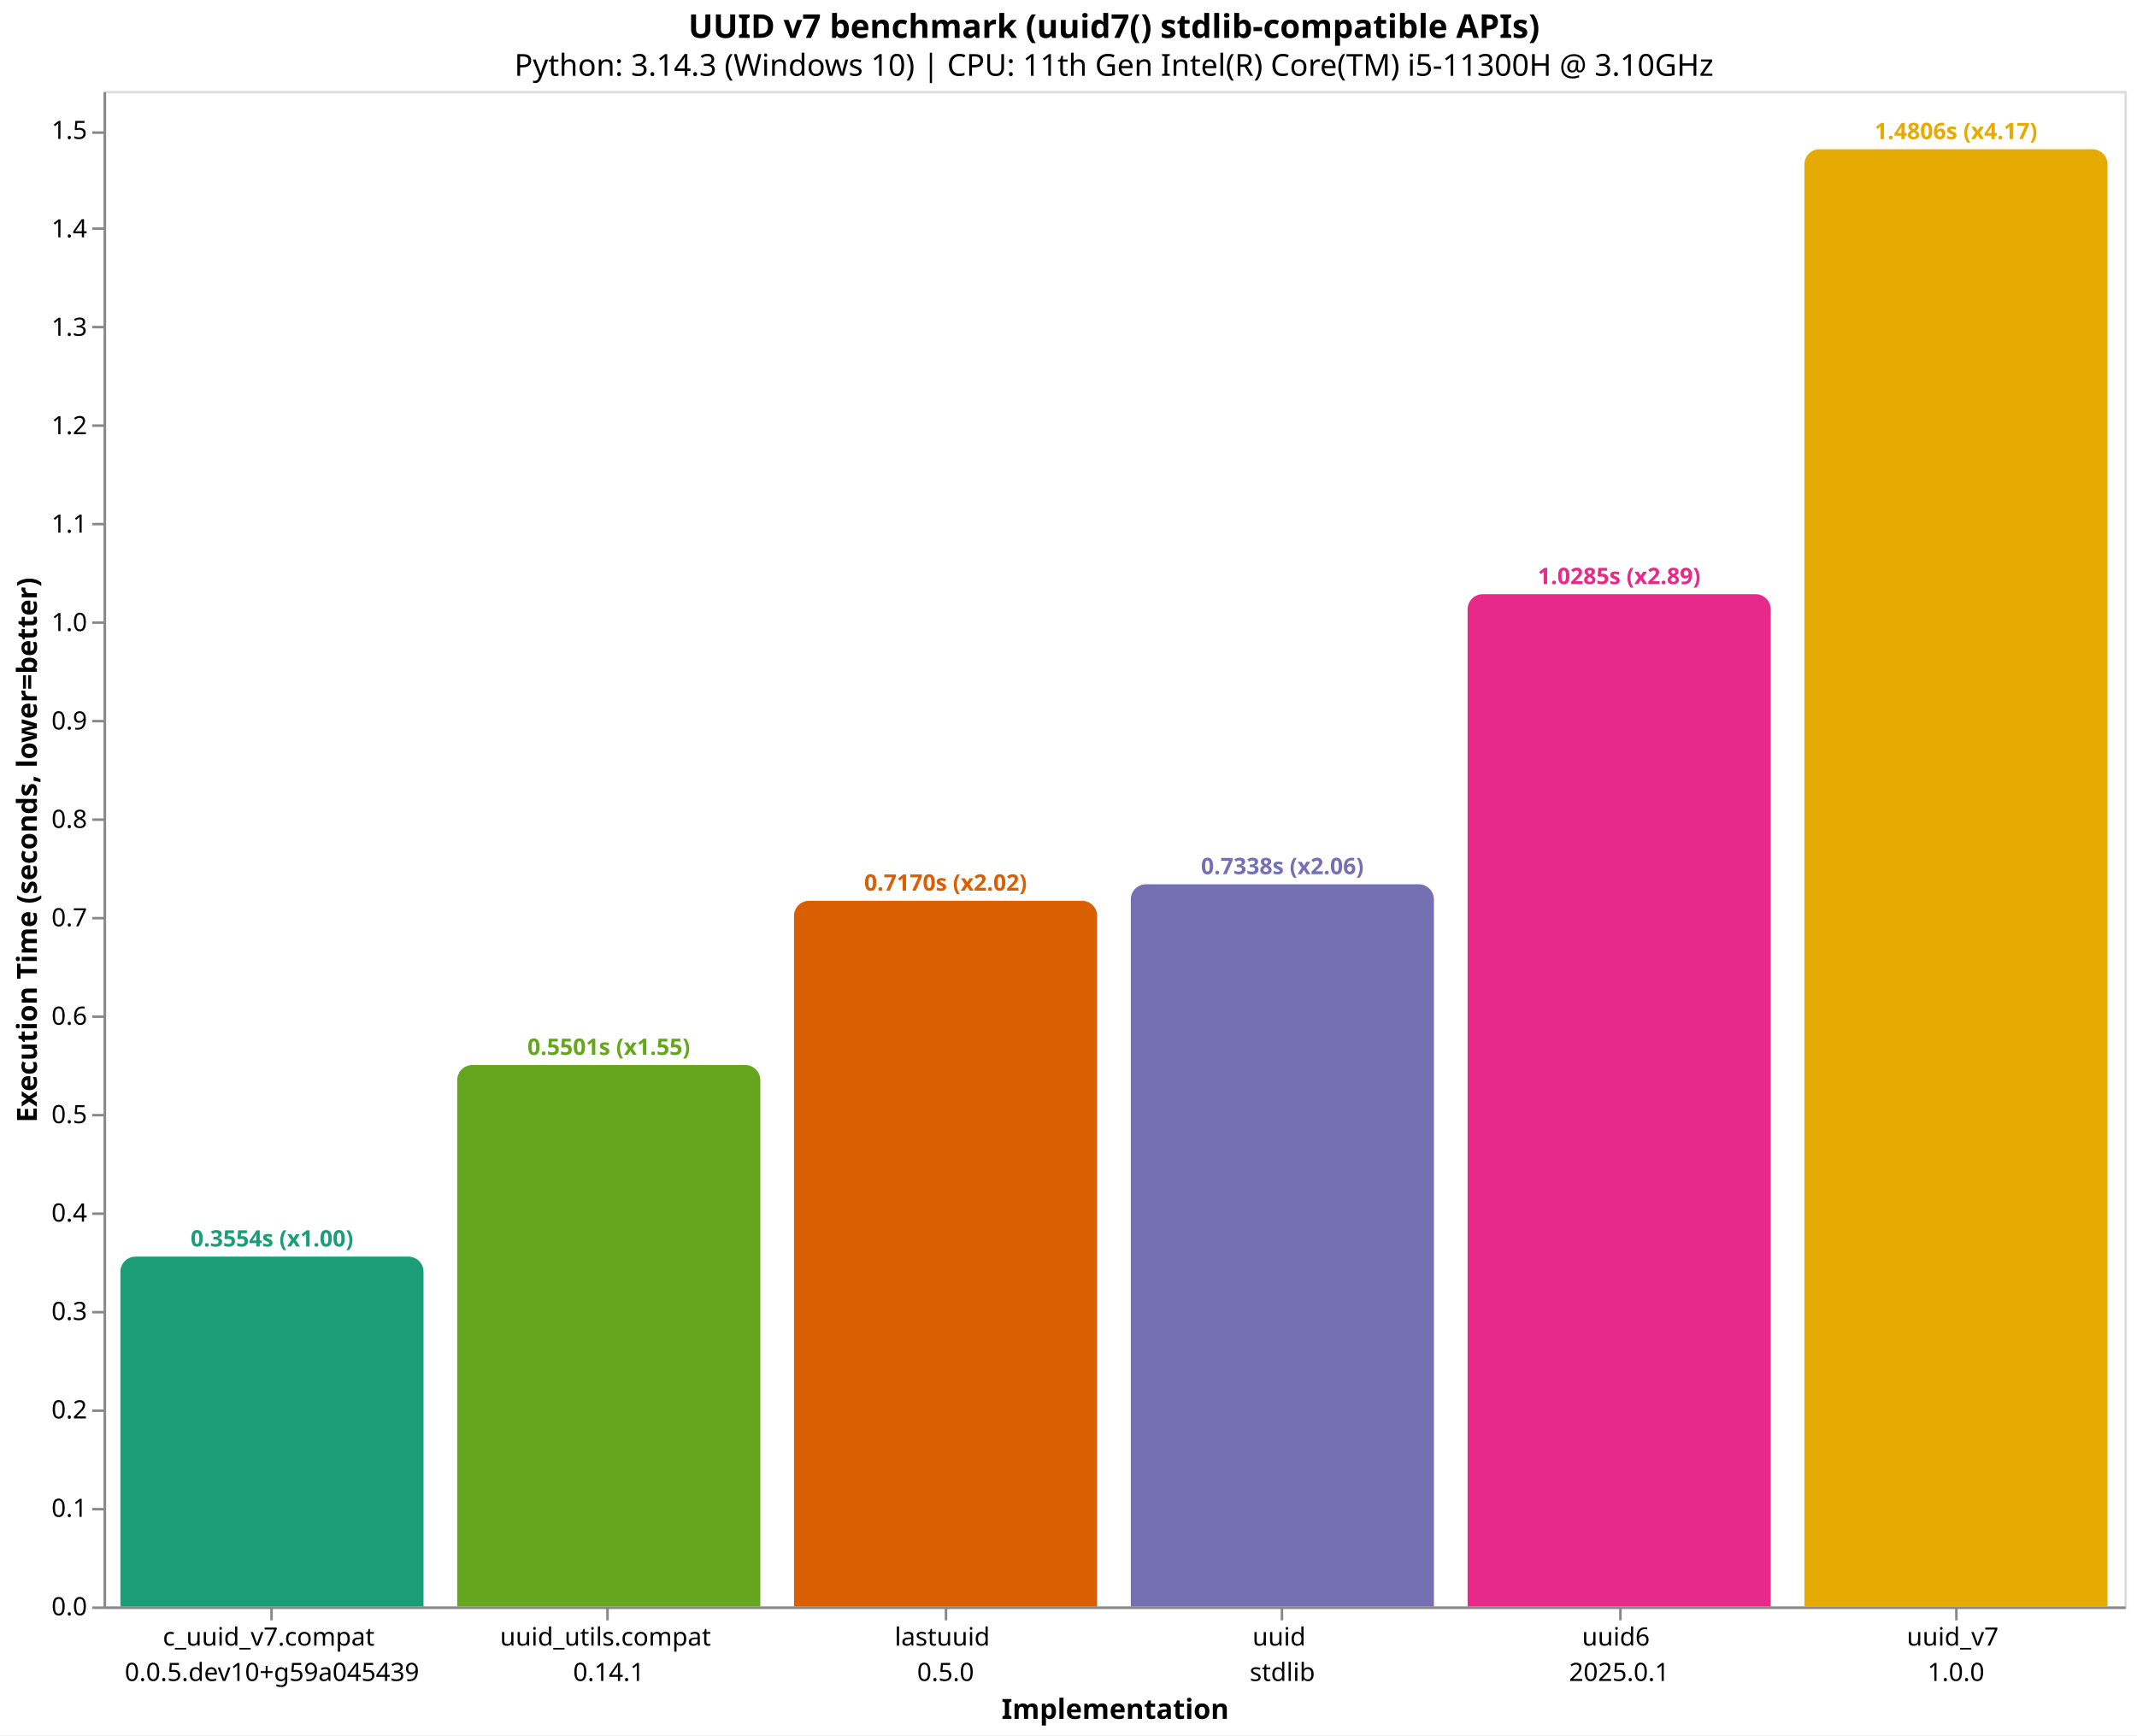
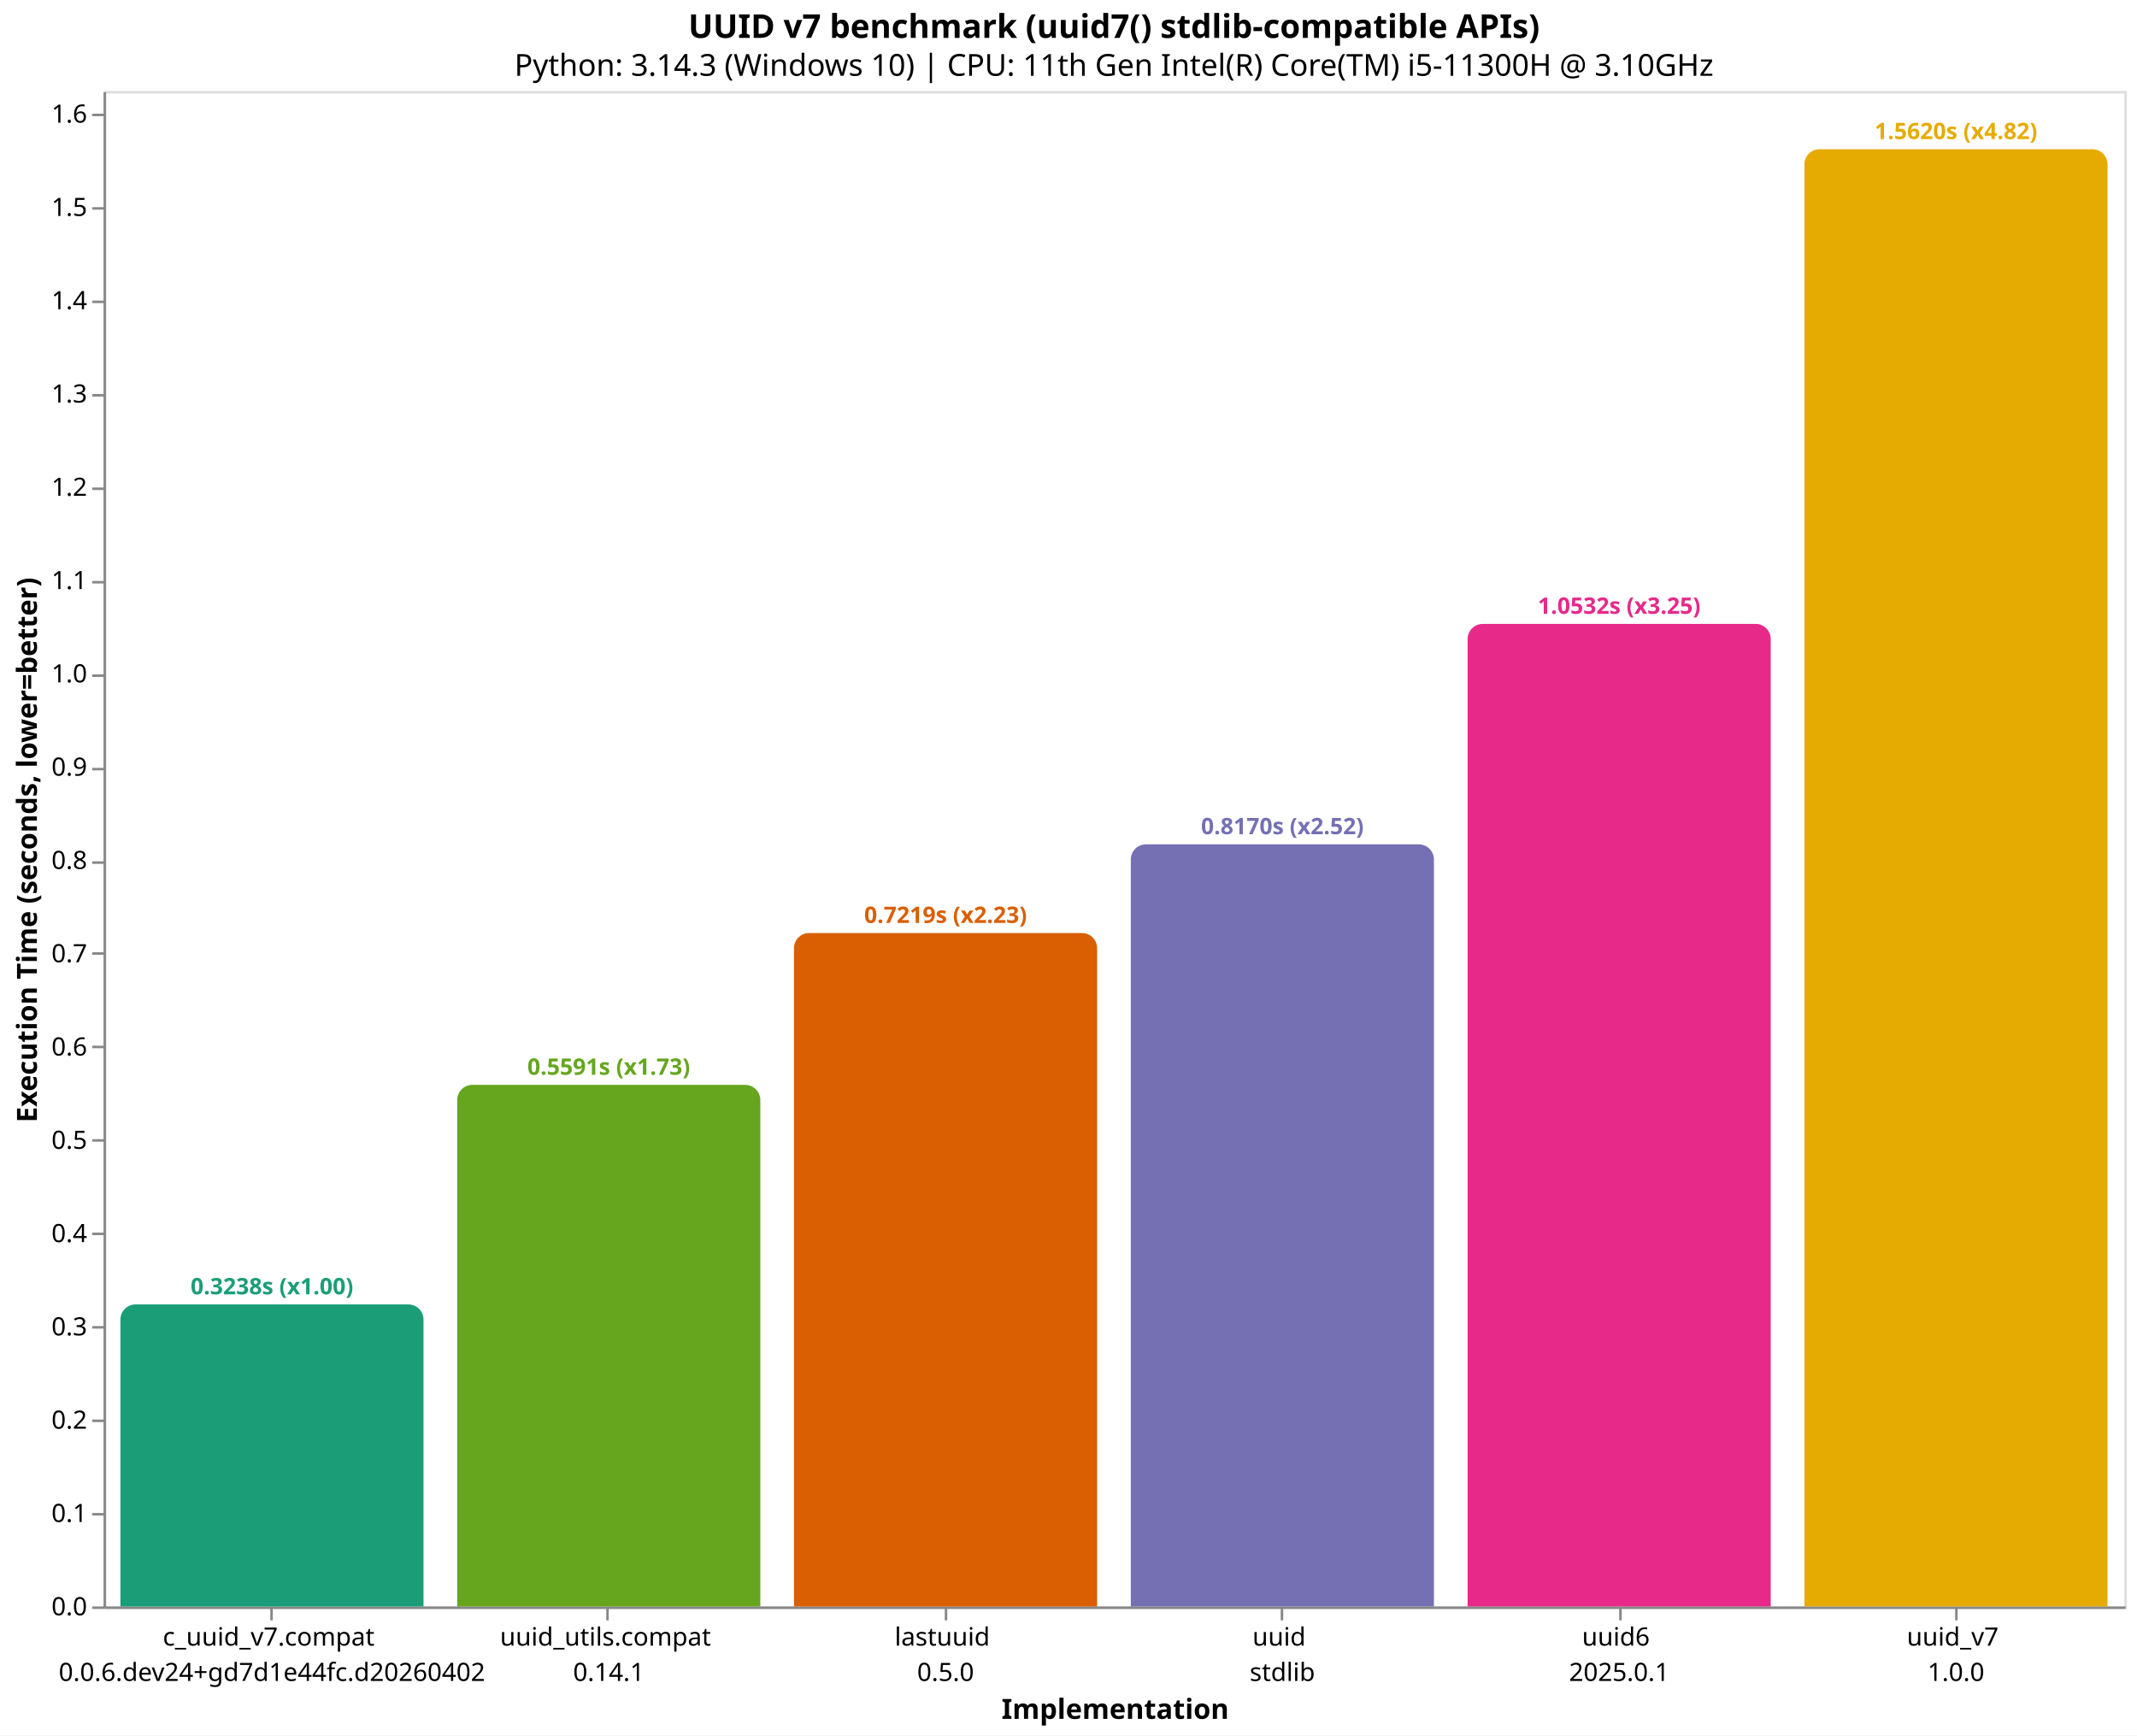
<svg xmlns="http://www.w3.org/2000/svg" version="1.1" class="marks" width="846" height="687" viewBox="0 0 846 687">
  <rect width="846" height="687" fill="white" />
  <g fill="none" stroke-miterlimit="10" transform="translate(41,36)">
    <g class="mark-group role-frame root" role="graphics-object" aria-roledescription="group mark container">
      <g transform="translate(0,0)">
        <path class="background" aria-hidden="true" d="M0.5,0.5h800v600h-800Z" stroke="#ddd" />
        <g>
-           <g class="mark-group role-axis" role="graphics-symbol" aria-roledescription="axis" aria-label="X-axis titled 'Implementation' for a discrete scale with 6 values: c_uuid_v7.compat&#10;0.0.5.dev10+g59a045439, uuid_utils.compat&#10;0.14.1, lastuuid&#10;0.5.0, uuid&#10;stdlib, uuid6&#10;2025.0.1, uuid_v7&#10;1.0.0">
+           <g class="mark-group role-axis" role="graphics-symbol" aria-roledescription="axis" aria-label="X-axis titled 'Implementation' for a discrete scale with 6 values: c_uuid_v7.compat&#10;0.0.6.dev24+gd7d1e44fc.d20260402, uuid_utils.compat&#10;0.14.1, lastuuid&#10;0.5.0, uuid&#10;stdlib, uuid6&#10;2025.0.1, uuid_v7&#10;1.0.0">
            <g transform="translate(0.5,600.5)">
              <path class="background" aria-hidden="true" d="M0,0h0v0h0Z" pointer-events="none" />
              <g>
                <g class="mark-rule role-axis-tick" pointer-events="none">
                  <line transform="translate(66,0)" x2="0" y2="5" stroke="#888" stroke-width="1" opacity="1" />
                  <line transform="translate(199,0)" x2="0" y2="5" stroke="#888" stroke-width="1" opacity="1" />
                  <line transform="translate(333,0)" x2="0" y2="5" stroke="#888" stroke-width="1" opacity="1" />
                  <line transform="translate(466,0)" x2="0" y2="5" stroke="#888" stroke-width="1" opacity="1" />
                  <line transform="translate(600,0)" x2="0" y2="5" stroke="#888" stroke-width="1" opacity="1" />
                  <line transform="translate(733,0)" x2="0" y2="5" stroke="#888" stroke-width="1" opacity="1" />
                </g>
                <g class="mark-text role-axis-label" pointer-events="none">
                  <text text-anchor="middle" transform="translate(66.16667,15)" font-family="sans-serif" font-size="10px" fill="#000" opacity="1">
                    <tspan>c_uuid_v7.compat</tspan>
-                     <tspan x="0" dy="14">0.0.5.dev10+g59a045439</tspan>
+                     <tspan x="0" dy="14">0.0.6.dev24+gd7d1e44fc.d20260402</tspan>
                  </text>
                  <text text-anchor="middle" transform="translate(199.5,15)" font-family="sans-serif" font-size="10px" fill="#000" opacity="1">
                    <tspan>uuid_utils.compat</tspan>
                    <tspan x="0" dy="14">0.14.1</tspan>
                  </text>
                  <text text-anchor="middle" transform="translate(332.8333,15)" font-family="sans-serif" font-size="10px" fill="#000" opacity="1">
                    <tspan>lastuuid</tspan>
                    <tspan x="0" dy="14">0.5.0</tspan>
                  </text>
                  <text text-anchor="middle" transform="translate(466.1667,15)" font-family="sans-serif" font-size="10px" fill="#000" opacity="1">
                    <tspan>uuid</tspan>
                    <tspan x="0" dy="14">stdlib</tspan>
                  </text>
                  <text text-anchor="middle" transform="translate(599.5,15)" font-family="sans-serif" font-size="10px" fill="#000" opacity="1">
                    <tspan>uuid6</tspan>
                    <tspan x="0" dy="14">2025.0.1</tspan>
                  </text>
                  <text text-anchor="middle" transform="translate(732.8333,15)" font-family="sans-serif" font-size="10px" fill="#000" opacity="1">
                    <tspan>uuid_v7</tspan>
                    <tspan x="0" dy="14">1.0.0</tspan>
                  </text>
                </g>
                <g class="mark-rule role-axis-domain" pointer-events="none">
                  <line transform="translate(0,0)" x2="800" y2="0" stroke="#888" stroke-width="1" opacity="1" />
                </g>
                <g class="mark-text role-axis-title" pointer-events="none">
                  <text text-anchor="middle" transform="translate(400,44)" font-family="sans-serif" font-size="11px" font-weight="bold" fill="#000" opacity="1">Implementation</text>
                </g>
              </g>
              <path class="foreground" aria-hidden="true" d="" pointer-events="none" display="none" />
            </g>
          </g>
-           <g class="mark-group role-axis" role="graphics-symbol" aria-roledescription="axis" aria-label="Y-axis titled 'Execution Time (seconds, lower=better)' for a linear scale with values from 0.0 to 1.5">
+           <g class="mark-group role-axis" role="graphics-symbol" aria-roledescription="axis" aria-label="Y-axis titled 'Execution Time (seconds, lower=better)' for a linear scale with values from 0.0 to 1.6">
            <g transform="translate(0.5,0.5)">
              <path class="background" aria-hidden="true" d="M0,0h0v0h0Z" pointer-events="none" />
              <g>
                <g class="mark-rule role-axis-tick" pointer-events="none">
                  <line transform="translate(0,600)" x2="-5" y2="0" stroke="#888" stroke-width="1" opacity="1" />
-                   <line transform="translate(0,561)" x2="-5" y2="0" stroke="#888" stroke-width="1" opacity="1" />
-                   <line transform="translate(0,522)" x2="-5" y2="0" stroke="#888" stroke-width="1" opacity="1" />
-                   <line transform="translate(0,483)" x2="-5" y2="0" stroke="#888" stroke-width="1" opacity="1" />
-                   <line transform="translate(0,444)" x2="-5" y2="0" stroke="#888" stroke-width="1" opacity="1" />
-                   <line transform="translate(0,405)" x2="-5" y2="0" stroke="#888" stroke-width="1" opacity="1" />
-                   <line transform="translate(0,366)" x2="-5" y2="0" stroke="#888" stroke-width="1" opacity="1" />
-                   <line transform="translate(0,327)" x2="-5" y2="0" stroke="#888" stroke-width="1" opacity="1" />
-                   <line transform="translate(0,288)" x2="-5" y2="0" stroke="#888" stroke-width="1" opacity="1" />
-                   <line transform="translate(0,249)" x2="-5" y2="0" stroke="#888" stroke-width="1" opacity="1" />
-                   <line transform="translate(0,210)" x2="-5" y2="0" stroke="#888" stroke-width="1" opacity="1" />
-                   <line transform="translate(0,171)" x2="-5" y2="0" stroke="#888" stroke-width="1" opacity="1" />
-                   <line transform="translate(0,132)" x2="-5" y2="0" stroke="#888" stroke-width="1" opacity="1" />
-                   <line transform="translate(0,93)" x2="-5" y2="0" stroke="#888" stroke-width="1" opacity="1" />
-                   <line transform="translate(0,54)" x2="-5" y2="0" stroke="#888" stroke-width="1" opacity="1" />
-                   <line transform="translate(0,16)" x2="-5" y2="0" stroke="#888" stroke-width="1" opacity="1" />
+                   <line transform="translate(0,563)" x2="-5" y2="0" stroke="#888" stroke-width="1" opacity="1" />
+                   <line transform="translate(0,526)" x2="-5" y2="0" stroke="#888" stroke-width="1" opacity="1" />
+                   <line transform="translate(0,489)" x2="-5" y2="0" stroke="#888" stroke-width="1" opacity="1" />
+                   <line transform="translate(0,452)" x2="-5" y2="0" stroke="#888" stroke-width="1" opacity="1" />
+                   <line transform="translate(0,415)" x2="-5" y2="0" stroke="#888" stroke-width="1" opacity="1" />
+                   <line transform="translate(0,378)" x2="-5" y2="0" stroke="#888" stroke-width="1" opacity="1" />
+                   <line transform="translate(0,341)" x2="-5" y2="0" stroke="#888" stroke-width="1" opacity="1" />
+                   <line transform="translate(0,305)" x2="-5" y2="0" stroke="#888" stroke-width="1" opacity="1" />
+                   <line transform="translate(0,268)" x2="-5" y2="0" stroke="#888" stroke-width="1" opacity="1" />
+                   <line transform="translate(0,231)" x2="-5" y2="0" stroke="#888" stroke-width="1" opacity="1" />
+                   <line transform="translate(0,194)" x2="-5" y2="0" stroke="#888" stroke-width="1" opacity="1" />
+                   <line transform="translate(0,157)" x2="-5" y2="0" stroke="#888" stroke-width="1" opacity="1" />
+                   <line transform="translate(0,120)" x2="-5" y2="0" stroke="#888" stroke-width="1" opacity="1" />
+                   <line transform="translate(0,83)" x2="-5" y2="0" stroke="#888" stroke-width="1" opacity="1" />
+                   <line transform="translate(0,46)" x2="-5" y2="0" stroke="#888" stroke-width="1" opacity="1" />
+                   <line transform="translate(0,9)" x2="-5" y2="0" stroke="#888" stroke-width="1" opacity="1" />
                </g>
                <g class="mark-text role-axis-label" pointer-events="none">
                  <text text-anchor="end" transform="translate(-7,603)" font-family="sans-serif" font-size="10px" fill="#000" opacity="1">0.0</text>
-                   <text text-anchor="end" transform="translate(-7,564.0339)" font-family="sans-serif" font-size="10px" fill="#000" opacity="1">0.1</text>
-                   <text text-anchor="end" transform="translate(-7,525.0677)" font-family="sans-serif" font-size="10px" fill="#000" opacity="1">0.2</text>
-                   <text text-anchor="end" transform="translate(-7,486.1016)" font-family="sans-serif" font-size="10px" fill="#000" opacity="1">0.3</text>
-                   <text text-anchor="end" transform="translate(-7,447.1354)" font-family="sans-serif" font-size="10px" fill="#000" opacity="1">0.4</text>
-                   <text text-anchor="end" transform="translate(-7,408.1693)" font-family="sans-serif" font-size="10px" fill="#000" opacity="1">0.5</text>
-                   <text text-anchor="end" transform="translate(-7,369.2031)" font-family="sans-serif" font-size="10px" fill="#000" opacity="1">0.6</text>
-                   <text text-anchor="end" transform="translate(-7,330.237)" font-family="sans-serif" font-size="10px" fill="#000" opacity="1">0.7</text>
-                   <text text-anchor="end" transform="translate(-7,291.2709)" font-family="sans-serif" font-size="10px" fill="#000" opacity="1">0.8</text>
-                   <text text-anchor="end" transform="translate(-7,252.3047)" font-family="sans-serif" font-size="10px" fill="#000" opacity="1">0.9</text>
-                   <text text-anchor="end" transform="translate(-7,213.3386)" font-family="sans-serif" font-size="10px" fill="#000" opacity="1">1.0</text>
-                   <text text-anchor="end" transform="translate(-7,174.3724)" font-family="sans-serif" font-size="10px" fill="#000" opacity="1">1.1</text>
-                   <text text-anchor="end" transform="translate(-7,135.4063)" font-family="sans-serif" font-size="10px" fill="#000" opacity="1">1.2</text>
-                   <text text-anchor="end" transform="translate(-7,96.44015)" font-family="sans-serif" font-size="10px" fill="#000" opacity="1">1.3</text>
-                   <text text-anchor="end" transform="translate(-7,57.47401)" font-family="sans-serif" font-size="10px" fill="#000" opacity="1">1.4</text>
-                   <text text-anchor="end" transform="translate(-7,18.50787)" font-family="sans-serif" font-size="10px" fill="#000" opacity="1">1.5</text>
+                   <text text-anchor="end" transform="translate(-7,566.0663)" font-family="sans-serif" font-size="10px" fill="#000" opacity="1">0.1</text>
+                   <text text-anchor="end" transform="translate(-7,529.1326)" font-family="sans-serif" font-size="10px" fill="#000" opacity="1">0.2</text>
+                   <text text-anchor="end" transform="translate(-7,492.1988)" font-family="sans-serif" font-size="10px" fill="#000" opacity="1">0.3</text>
+                   <text text-anchor="end" transform="translate(-7,455.2651)" font-family="sans-serif" font-size="10px" fill="#000" opacity="1">0.4</text>
+                   <text text-anchor="end" transform="translate(-7,418.3314)" font-family="sans-serif" font-size="10px" fill="#000" opacity="1">0.5</text>
+                   <text text-anchor="end" transform="translate(-7,381.3977)" font-family="sans-serif" font-size="10px" fill="#000" opacity="1">0.6</text>
+                   <text text-anchor="end" transform="translate(-7,344.464)" font-family="sans-serif" font-size="10px" fill="#000" opacity="1">0.7</text>
+                   <text text-anchor="end" transform="translate(-7,307.5302)" font-family="sans-serif" font-size="10px" fill="#000" opacity="1">0.8</text>
+                   <text text-anchor="end" transform="translate(-7,270.5965)" font-family="sans-serif" font-size="10px" fill="#000" opacity="1">0.9</text>
+                   <text text-anchor="end" transform="translate(-7,233.6628)" font-family="sans-serif" font-size="10px" fill="#000" opacity="1">1.0</text>
+                   <text text-anchor="end" transform="translate(-7,196.7291)" font-family="sans-serif" font-size="10px" fill="#000" opacity="1">1.1</text>
+                   <text text-anchor="end" transform="translate(-7,159.7953)" font-family="sans-serif" font-size="10px" fill="#000" opacity="1">1.2</text>
+                   <text text-anchor="end" transform="translate(-7,122.8616)" font-family="sans-serif" font-size="10px" fill="#000" opacity="1">1.3</text>
+                   <text text-anchor="end" transform="translate(-7,85.92791)" font-family="sans-serif" font-size="10px" fill="#000" opacity="1">1.4</text>
+                   <text text-anchor="end" transform="translate(-7,48.99419)" font-family="sans-serif" font-size="10px" fill="#000" opacity="1">1.5</text>
+                   <text text-anchor="end" transform="translate(-7,12.06047)" font-family="sans-serif" font-size="10px" fill="#000" opacity="1">1.6</text>
                </g>
                <g class="mark-rule role-axis-domain" pointer-events="none">
                  <line transform="translate(0,600)" x2="0" y2="-600" stroke="#888" stroke-width="1" opacity="1" />
                </g>
                <g class="mark-text role-axis-title" pointer-events="none">
                  <text text-anchor="middle" transform="translate(-24.90137,300) rotate(-90) translate(0,-2)" font-family="sans-serif" font-size="11px" font-weight="bold" fill="#000" opacity="1">Execution Time (seconds, lower=better)</text>
                </g>
              </g>
              <path class="foreground" aria-hidden="true" d="" pointer-events="none" display="none" />
            </g>
          </g>
          <g class="mark-group role-scope" role="graphics-object" aria-roledescription="group mark container">
-             <g transform="translate(6.666667,461.5033)">
-               <path class="background" aria-hidden="true" d="M6,0L114,0C117.311,0,120,2.689,120,6L120,138.497C120,138.497,120,138.497,120,138.497L0,138.497C0,138.497,0,138.497,0,138.497L0,6C0,2.689,2.689,0,6,0Z" />
+             <g transform="translate(6.666667,480.4251)">
+               <path class="background" aria-hidden="true" d="M6,0L114,0C117.311,0,120,2.689,120,6L120,119.575C120,119.575,120,119.575,120,119.575L0,119.575C0,119.575,0,119.575,0,119.575L0,6C0,2.689,2.689,0,6,0Z" />
              <g clip-path="url(#clip9)">
                <g class="mark-group role-scope" role="graphics-object" aria-roledescription="group mark container">
-                   <g transform="translate(0,-461.5033)">
-                     <path class="background" aria-hidden="true" d="M0,0h120v0h-120Z" />
-                     <g>
-                       <g class="mark-rect role-mark layer_0_marks" role="graphics-object" aria-roledescription="rect mark container">
-                         <path aria-label="Implementation: c_uuid_v7.compat&#10;0.0.5.dev10+g59a045439; Execution Time (seconds, lower=better): 0.355428399998; implementation: c_uuid_v7.compat; Execution Time (s): 0.3554; Slowdown: 1.00" role="graphics-symbol" aria-roledescription="bar" d="M0,461.503h120v138.497h-120Z" fill="#1b9e77" />
-                       </g>
-                     </g>
-                     <path class="foreground" aria-hidden="true" d="" display="none" />
-                   </g>
-                 </g>
-               </g>
-               <path class="foreground" aria-hidden="true" d="" display="none" />
-             </g>
-             <g transform="translate(140,385.6416)">
-               <path class="background" aria-hidden="true" d="M6,0L114,0C117.311,0,120,2.689,120,6L120,214.358C120,214.358,120,214.358,120,214.358L0,214.358C0,214.358,0,214.358,0,214.358L0,6C0,2.689,2.689,0,6,0Z" />
+                   <g transform="translate(0,-480.4251)">
+                     <path class="background" aria-hidden="true" d="M0,0h120v0h-120Z" />
+                     <g>
+                       <g class="mark-rect role-mark layer_0_marks" role="graphics-object" aria-roledescription="rect mark container">
+                         <path aria-label="Implementation: c_uuid_v7.compat&#10;0.0.6.dev24+gd7d1e44fc.d20260402; Execution Time (seconds, lower=better): 0.323755400001; implementation: c_uuid_v7.compat; Execution Time (s): 0.3238; Slowdown: 1.00" role="graphics-symbol" aria-roledescription="bar" d="M0,480.425h120v119.575h-120Z" fill="#1b9e77" />
+                       </g>
+                     </g>
+                     <path class="foreground" aria-hidden="true" d="" display="none" />
+                   </g>
+                 </g>
+               </g>
+               <path class="foreground" aria-hidden="true" d="" display="none" />
+             </g>
+             <g transform="translate(140,393.5007)">
+               <path class="background" aria-hidden="true" d="M6,0L114,0C117.311,0,120,2.689,120,6L120,206.499C120,206.499,120,206.499,120,206.499L0,206.499C0,206.499,0,206.499,0,206.499L0,6C0,2.689,2.689,0,6,0Z" />
              <g clip-path="url(#clip10)">
                <g class="mark-group role-scope" role="graphics-object" aria-roledescription="group mark container">
-                   <g transform="translate(0,-385.6416)">
-                     <path class="background" aria-hidden="true" d="M0,0h120v0h-120Z" />
-                     <g>
-                       <g class="mark-rect role-mark layer_0_marks" role="graphics-object" aria-roledescription="rect mark container">
-                         <path aria-label="Implementation: uuid_utils.compat&#10;0.14.1; Execution Time (seconds, lower=better): 0.550114600002; implementation: uuid_utils.compat; Execution Time (s): 0.5501; Slowdown: 1.55" role="graphics-symbol" aria-roledescription="bar" d="M0,385.642h120v214.358h-120Z" fill="#66a61e" />
-                       </g>
-                     </g>
-                     <path class="foreground" aria-hidden="true" d="" display="none" />
-                   </g>
-                 </g>
-               </g>
-               <path class="foreground" aria-hidden="true" d="" display="none" />
-             </g>
-             <g transform="translate(273.3333,320.6188)">
-               <path class="background" aria-hidden="true" d="M6,0L114,0C117.311,0,120,2.689,120,6L120,279.381C120,279.381,120,279.381,120,279.381L0,279.381C0,279.381,0,279.381,0,279.381L0,6C0,2.689,2.689,0,6,0Z" />
+                   <g transform="translate(0,-393.5007)">
+                     <path class="background" aria-hidden="true" d="M0,0h120v0h-120Z" />
+                     <g>
+                       <g class="mark-rect role-mark layer_0_marks" role="graphics-object" aria-roledescription="rect mark container">
+                         <path aria-label="Implementation: uuid_utils.compat&#10;0.14.1; Execution Time (seconds, lower=better): 0.559107699999; implementation: uuid_utils.compat; Execution Time (s): 0.5591; Slowdown: 1.73" role="graphics-symbol" aria-roledescription="bar" d="M0,393.501h120v206.499h-120Z" fill="#66a61e" />
+                       </g>
+                     </g>
+                     <path class="foreground" aria-hidden="true" d="" display="none" />
+                   </g>
+                 </g>
+               </g>
+               <path class="foreground" aria-hidden="true" d="" display="none" />
+             </g>
+             <g transform="translate(273.3333,333.3894)">
+               <path class="background" aria-hidden="true" d="M6,0L114,0C117.311,0,120,2.689,120,6L120,266.611C120,266.611,120,266.611,120,266.611L0,266.611C0,266.611,0,266.611,0,266.611L0,6C0,2.689,2.689,0,6,0Z" />
              <g clip-path="url(#clip11)">
                <g class="mark-group role-scope" role="graphics-object" aria-roledescription="group mark container">
-                   <g transform="translate(0,-320.6188)">
-                     <path class="background" aria-hidden="true" d="M0,0h120v0h-120Z" />
-                     <g>
-                       <g class="mark-rect role-mark layer_0_marks" role="graphics-object" aria-roledescription="rect mark container">
-                         <path aria-label="Implementation: lastuuid&#10;0.5.0; Execution Time (seconds, lower=better): 0.7169846; implementation: lastuuid; Execution Time (s): 0.7170; Slowdown: 2.02" role="graphics-symbol" aria-roledescription="bar" d="M0,320.619h120v279.381h-120Z" fill="#d95f02" />
-                       </g>
-                     </g>
-                     <path class="foreground" aria-hidden="true" d="" display="none" />
-                   </g>
-                 </g>
-               </g>
-               <path class="foreground" aria-hidden="true" d="" display="none" />
-             </g>
-             <g transform="translate(406.6667,314.084)">
-               <path class="background" aria-hidden="true" d="M6,0L114,0C117.311,0,120,2.689,120,6L120,285.916C120,285.916,120,285.916,120,285.916L0,285.916C0,285.916,0,285.916,0,285.916L0,6C0,2.689,2.689,0,6,0Z" />
+                   <g transform="translate(0,-333.3894)">
+                     <path class="background" aria-hidden="true" d="M0,0h120v0h-120Z" />
+                     <g>
+                       <g class="mark-rect role-mark layer_0_marks" role="graphics-object" aria-roledescription="rect mark container">
+                         <path aria-label="Implementation: lastuuid&#10;0.5.0; Execution Time (seconds, lower=better): 0.721862400002; implementation: lastuuid; Execution Time (s): 0.7219; Slowdown: 2.23" role="graphics-symbol" aria-roledescription="bar" d="M0,333.389h120v266.611h-120Z" fill="#d95f02" />
+                       </g>
+                     </g>
+                     <path class="foreground" aria-hidden="true" d="" display="none" />
+                   </g>
+                 </g>
+               </g>
+               <path class="foreground" aria-hidden="true" d="" display="none" />
+             </g>
+             <g transform="translate(406.6667,298.2699)">
+               <path class="background" aria-hidden="true" d="M6,0L114,0C117.311,0,120,2.689,120,6L120,301.73C120,301.73,120,301.73,120,301.73L0,301.73C0,301.73,0,301.73,0,301.73L0,6C0,2.689,2.689,0,6,0Z" />
              <g clip-path="url(#clip12)">
                <g class="mark-group role-scope" role="graphics-object" aria-roledescription="group mark container">
-                   <g transform="translate(0,-314.084)">
-                     <path class="background" aria-hidden="true" d="M0,0h120v0h-120Z" />
-                     <g>
-                       <g class="mark-rect role-mark layer_0_marks" role="graphics-object" aria-roledescription="rect mark container">
-                         <path aria-label="Implementation: uuid&#10;stdlib; Execution Time (seconds, lower=better): 0.733754999997; implementation: uuid; Execution Time (s): 0.7338; Slowdown: 2.06" role="graphics-symbol" aria-roledescription="bar" d="M0,314.084h120v285.916h-120Z" fill="#7570b3" />
-                       </g>
-                     </g>
-                     <path class="foreground" aria-hidden="true" d="" display="none" />
-                   </g>
-                 </g>
-               </g>
-               <path class="foreground" aria-hidden="true" d="" display="none" />
-             </g>
-             <g transform="translate(540,199.248)">
-               <path class="background" aria-hidden="true" d="M6,0L114,0C117.311,0,120,2.689,120,6L120,400.752C120,400.752,120,400.752,120,400.752L0,400.752C0,400.752,0,400.752,0,400.752L0,6C0,2.689,2.689,0,6,0Z" />
+                   <g transform="translate(0,-298.2699)">
+                     <path class="background" aria-hidden="true" d="M0,0h120v0h-120Z" />
+                     <g>
+                       <g class="mark-rect role-mark layer_0_marks" role="graphics-object" aria-roledescription="rect mark container">
+                         <path aria-label="Implementation: uuid&#10;stdlib; Execution Time (seconds, lower=better): 0.816950300003; implementation: uuid; Execution Time (s): 0.8170; Slowdown: 2.52" role="graphics-symbol" aria-roledescription="bar" d="M0,298.27h120v301.73h-120Z" fill="#7570b3" />
+                       </g>
+                     </g>
+                     <path class="foreground" aria-hidden="true" d="" display="none" />
+                   </g>
+                 </g>
+               </g>
+               <path class="foreground" aria-hidden="true" d="" display="none" />
+             </g>
+             <g transform="translate(540,211.0063)">
+               <path class="background" aria-hidden="true" d="M6,0L114,0C117.311,0,120,2.689,120,6L120,388.994C120,388.994,120,388.994,120,388.994L0,388.994C0,388.994,0,388.994,0,388.994L0,6C0,2.689,2.689,0,6,0Z" />
              <g clip-path="url(#clip13)">
                <g class="mark-group role-scope" role="graphics-object" aria-roledescription="group mark container">
-                   <g transform="translate(0,-199.248)">
-                     <path class="background" aria-hidden="true" d="M0,0h120v0h-120Z" />
-                     <g>
-                       <g class="mark-rect role-mark layer_0_marks" role="graphics-object" aria-roledescription="rect mark container">
-                         <path aria-label="Implementation: uuid6&#10;2025.0.1; Execution Time (seconds, lower=better): 1.028462; implementation: uuid6; Execution Time (s): 1.0285; Slowdown: 2.89" role="graphics-symbol" aria-roledescription="bar" d="M0,199.248h120v400.752h-120Z" fill="#e7298a" />
+                   <g transform="translate(0,-211.0063)">
+                     <path class="background" aria-hidden="true" d="M0,0h120v0h-120Z" />
+                     <g>
+                       <g class="mark-rect role-mark layer_0_marks" role="graphics-object" aria-roledescription="rect mark container">
+                         <path aria-label="Implementation: uuid6&#10;2025.0.1; Execution Time (seconds, lower=better): 1.0532211; implementation: uuid6; Execution Time (s): 1.0532; Slowdown: 3.25" role="graphics-symbol" aria-roledescription="bar" d="M0,211.006h120v388.994h-120Z" fill="#e7298a" />
                      </g>
                    </g>
                    <path class="foreground" aria-hidden="true" d="" display="none" />
                  </g>
                </g>
              </g>
              <path class="foreground" aria-hidden="true" d="" display="none" />
            </g>
            <g transform="translate(673.3333,23.07692)">
              <path class="background" aria-hidden="true" d="M6,0L114,0C117.311,0,120,2.689,120,6L120,576.923C120,576.923,120,576.923,120,576.923L0,576.923C0,576.923,0,576.923,0,576.923L0,6C0,2.689,2.689,0,6,0Z" />
              <g clip-path="url(#clip14)">
                <g class="mark-group role-scope" role="graphics-object" aria-roledescription="group mark container">
                  <g transform="translate(0,-23.07692)">
                    <path class="background" aria-hidden="true" d="M0,0h120v0h-120Z" />
                    <g>
                      <g class="mark-rect role-mark layer_0_marks" role="graphics-object" aria-roledescription="rect mark container">
-                         <path aria-label="Implementation: uuid_v7&#10;1.0.0; Execution Time (seconds, lower=better): 1.4805753; implementation: uuid_v7; Execution Time (s): 1.4806; Slowdown: 4.17" role="graphics-symbol" aria-roledescription="bar" d="M0,23.077h120v576.923h-120Z" fill="#e6ab02" />
+                         <path aria-label="Implementation: uuid_v7&#10;1.0.0; Execution Time (seconds, lower=better): 1.5620497; implementation: uuid_v7; Execution Time (s): 1.5620; Slowdown: 4.82" role="graphics-symbol" aria-roledescription="bar" d="M0,23.077h120v576.923h-120Z" fill="#e6ab02" />
                      </g>
                    </g>
                    <path class="foreground" aria-hidden="true" d="" display="none" />
                  </g>
                </g>
              </g>
              <path class="foreground" aria-hidden="true" d="" display="none" />
            </g>
          </g>
          <g class="mark-text role-mark layer_1_marks" role="graphics-object" aria-roledescription="text mark container">
-             <text aria-label="Implementation: c_uuid_v7.compat&#10;0.0.5.dev10+g59a045439; Execution Time (seconds, lower=better): 0.355428399998; implementation: c_uuid_v7.compat; label: 0.3554s (x1.00); Execution Time (s): 0.3554; Slowdown: 1.00" role="graphics-symbol" aria-roledescription="text mark" text-anchor="middle" transform="translate(66.66667,457.5033)" font-family="sans-serif" font-size="9px" font-weight="bold" fill="#1b9e77">0.3554s (x1.00)</text>
-             <text aria-label="Implementation: uuid_utils.compat&#10;0.14.1; Execution Time (seconds, lower=better): 0.550114600002; implementation: uuid_utils.compat; label: 0.5501s (x1.55); Execution Time (s): 0.5501; Slowdown: 1.55" role="graphics-symbol" aria-roledescription="text mark" text-anchor="middle" transform="translate(200,381.6416)" font-family="sans-serif" font-size="9px" font-weight="bold" fill="#66a61e">0.5501s (x1.55)</text>
-             <text aria-label="Implementation: lastuuid&#10;0.5.0; Execution Time (seconds, lower=better): 0.7169846; implementation: lastuuid; label: 0.7170s (x2.02); Execution Time (s): 0.7170; Slowdown: 2.02" role="graphics-symbol" aria-roledescription="text mark" text-anchor="middle" transform="translate(333.3333,316.6188)" font-family="sans-serif" font-size="9px" font-weight="bold" fill="#d95f02">0.7170s (x2.02)</text>
-             <text aria-label="Implementation: uuid&#10;stdlib; Execution Time (seconds, lower=better): 0.733754999997; implementation: uuid; label: 0.7338s (x2.06); Execution Time (s): 0.7338; Slowdown: 2.06" role="graphics-symbol" aria-roledescription="text mark" text-anchor="middle" transform="translate(466.6667,310.084)" font-family="sans-serif" font-size="9px" font-weight="bold" fill="#7570b3">0.7338s (x2.06)</text>
-             <text aria-label="Implementation: uuid6&#10;2025.0.1; Execution Time (seconds, lower=better): 1.028462; implementation: uuid6; label: 1.0285s (x2.89); Execution Time (s): 1.0285; Slowdown: 2.89" role="graphics-symbol" aria-roledescription="text mark" text-anchor="middle" transform="translate(600,195.248)" font-family="sans-serif" font-size="9px" font-weight="bold" fill="#e7298a">1.0285s (x2.89)</text>
-             <text aria-label="Implementation: uuid_v7&#10;1.0.0; Execution Time (seconds, lower=better): 1.4805753; implementation: uuid_v7; label: 1.4806s (x4.17); Execution Time (s): 1.4806; Slowdown: 4.17" role="graphics-symbol" aria-roledescription="text mark" text-anchor="middle" transform="translate(733.3333,19.07692)" font-family="sans-serif" font-size="9px" font-weight="bold" fill="#e6ab02">1.4806s (x4.17)</text>
+             <text aria-label="Implementation: c_uuid_v7.compat&#10;0.0.6.dev24+gd7d1e44fc.d20260402; Execution Time (seconds, lower=better): 0.323755400001; implementation: c_uuid_v7.compat; label: 0.3238s (x1.00); Execution Time (s): 0.3238; Slowdown: 1.00" role="graphics-symbol" aria-roledescription="text mark" text-anchor="middle" transform="translate(66.66667,476.4251)" font-family="sans-serif" font-size="9px" font-weight="bold" fill="#1b9e77">0.3238s (x1.00)</text>
+             <text aria-label="Implementation: uuid_utils.compat&#10;0.14.1; Execution Time (seconds, lower=better): 0.559107699999; implementation: uuid_utils.compat; label: 0.5591s (x1.73); Execution Time (s): 0.5591; Slowdown: 1.73" role="graphics-symbol" aria-roledescription="text mark" text-anchor="middle" transform="translate(200,389.5007)" font-family="sans-serif" font-size="9px" font-weight="bold" fill="#66a61e">0.5591s (x1.73)</text>
+             <text aria-label="Implementation: lastuuid&#10;0.5.0; Execution Time (seconds, lower=better): 0.721862400002; implementation: lastuuid; label: 0.7219s (x2.23); Execution Time (s): 0.7219; Slowdown: 2.23" role="graphics-symbol" aria-roledescription="text mark" text-anchor="middle" transform="translate(333.3333,329.3894)" font-family="sans-serif" font-size="9px" font-weight="bold" fill="#d95f02">0.7219s (x2.23)</text>
+             <text aria-label="Implementation: uuid&#10;stdlib; Execution Time (seconds, lower=better): 0.816950300003; implementation: uuid; label: 0.8170s (x2.52); Execution Time (s): 0.8170; Slowdown: 2.52" role="graphics-symbol" aria-roledescription="text mark" text-anchor="middle" transform="translate(466.6667,294.2699)" font-family="sans-serif" font-size="9px" font-weight="bold" fill="#7570b3">0.8170s (x2.52)</text>
+             <text aria-label="Implementation: uuid6&#10;2025.0.1; Execution Time (seconds, lower=better): 1.0532211; implementation: uuid6; label: 1.0532s (x3.25); Execution Time (s): 1.0532; Slowdown: 3.25" role="graphics-symbol" aria-roledescription="text mark" text-anchor="middle" transform="translate(600,207.0063)" font-family="sans-serif" font-size="9px" font-weight="bold" fill="#e7298a">1.0532s (x3.25)</text>
+             <text aria-label="Implementation: uuid_v7&#10;1.0.0; Execution Time (seconds, lower=better): 1.5620497; implementation: uuid_v7; label: 1.5620s (x4.82); Execution Time (s): 1.5620; Slowdown: 4.82" role="graphics-symbol" aria-roledescription="text mark" text-anchor="middle" transform="translate(733.3333,19.07692)" font-family="sans-serif" font-size="9px" font-weight="bold" fill="#e6ab02">1.5620s (x4.82)</text>
          </g>
          <g class="mark-group role-title">
            <g transform="translate(400,-31)">
              <path class="background" aria-hidden="true" d="M0,0h0v0h0Z" pointer-events="none" />
              <g>
                <g class="mark-text role-title-text" role="graphics-symbol" aria-roledescription="title" aria-label="Title text 'UUID v7 benchmark (uuid7() stdlib-compatible APIs)'" pointer-events="none">
                  <text text-anchor="middle" transform="translate(0,10)" font-family="sans-serif" font-size="13px" font-weight="bold" fill="#000" opacity="1">UUID v7 benchmark (uuid7() stdlib-compatible APIs)</text>
                </g>
                <g class="mark-text role-title-subtitle" role="graphics-symbol" aria-roledescription="subtitle" aria-label="Subtitle text 'Python: 3.14.3 (Windows 10) | CPU: 11th Gen Intel(R) Core(TM) i5-11300H @ 3.10GHz'" pointer-events="none">
                  <text text-anchor="middle" transform="translate(0,25)" font-family="sans-serif" font-size="12px" fill="#000" opacity="1">Python: 3.14.3 (Windows 10) | CPU: 11th Gen Intel(R) Core(TM) i5-11300H @ 3.10GHz</text>
                </g>
              </g>
              <path class="foreground" aria-hidden="true" d="" pointer-events="none" display="none" />
            </g>
          </g>
        </g>
        <path class="foreground" aria-hidden="true" d="" display="none" />
      </g>
    </g>
  </g>
  <defs>
    <clipPath id="clip9">
-       <path d="M6,0L114,0C117.311,0,120,2.689,120,6L120,138.497C120,138.497,120,138.497,120,138.497L0,138.497C0,138.497,0,138.497,0,138.497L0,6C0,2.689,2.689,0,6,0Z" />
+       <path d="M6,0L114,0C117.311,0,120,2.689,120,6L120,119.575C120,119.575,120,119.575,120,119.575L0,119.575C0,119.575,0,119.575,0,119.575L0,6C0,2.689,2.689,0,6,0Z" />
    </clipPath>
    <clipPath id="clip10">
-       <path d="M6,0L114,0C117.311,0,120,2.689,120,6L120,214.358C120,214.358,120,214.358,120,214.358L0,214.358C0,214.358,0,214.358,0,214.358L0,6C0,2.689,2.689,0,6,0Z" />
+       <path d="M6,0L114,0C117.311,0,120,2.689,120,6L120,206.499C120,206.499,120,206.499,120,206.499L0,206.499C0,206.499,0,206.499,0,206.499L0,6C0,2.689,2.689,0,6,0Z" />
    </clipPath>
    <clipPath id="clip11">
-       <path d="M6,0L114,0C117.311,0,120,2.689,120,6L120,279.381C120,279.381,120,279.381,120,279.381L0,279.381C0,279.381,0,279.381,0,279.381L0,6C0,2.689,2.689,0,6,0Z" />
+       <path d="M6,0L114,0C117.311,0,120,2.689,120,6L120,266.611C120,266.611,120,266.611,120,266.611L0,266.611C0,266.611,0,266.611,0,266.611L0,6C0,2.689,2.689,0,6,0Z" />
    </clipPath>
    <clipPath id="clip12">
-       <path d="M6,0L114,0C117.311,0,120,2.689,120,6L120,285.916C120,285.916,120,285.916,120,285.916L0,285.916C0,285.916,0,285.916,0,285.916L0,6C0,2.689,2.689,0,6,0Z" />
+       <path d="M6,0L114,0C117.311,0,120,2.689,120,6L120,301.73C120,301.73,120,301.73,120,301.73L0,301.73C0,301.73,0,301.73,0,301.73L0,6C0,2.689,2.689,0,6,0Z" />
    </clipPath>
    <clipPath id="clip13">
-       <path d="M6,0L114,0C117.311,0,120,2.689,120,6L120,400.752C120,400.752,120,400.752,120,400.752L0,400.752C0,400.752,0,400.752,0,400.752L0,6C0,2.689,2.689,0,6,0Z" />
+       <path d="M6,0L114,0C117.311,0,120,2.689,120,6L120,388.994C120,388.994,120,388.994,120,388.994L0,388.994C0,388.994,0,388.994,0,388.994L0,6C0,2.689,2.689,0,6,0Z" />
    </clipPath>
    <clipPath id="clip14">
      <path d="M6,0L114,0C117.311,0,120,2.689,120,6L120,576.923C120,576.923,120,576.923,120,576.923L0,576.923C0,576.923,0,576.923,0,576.923L0,6C0,2.689,2.689,0,6,0Z" />
    </clipPath>
  </defs>
</svg>
